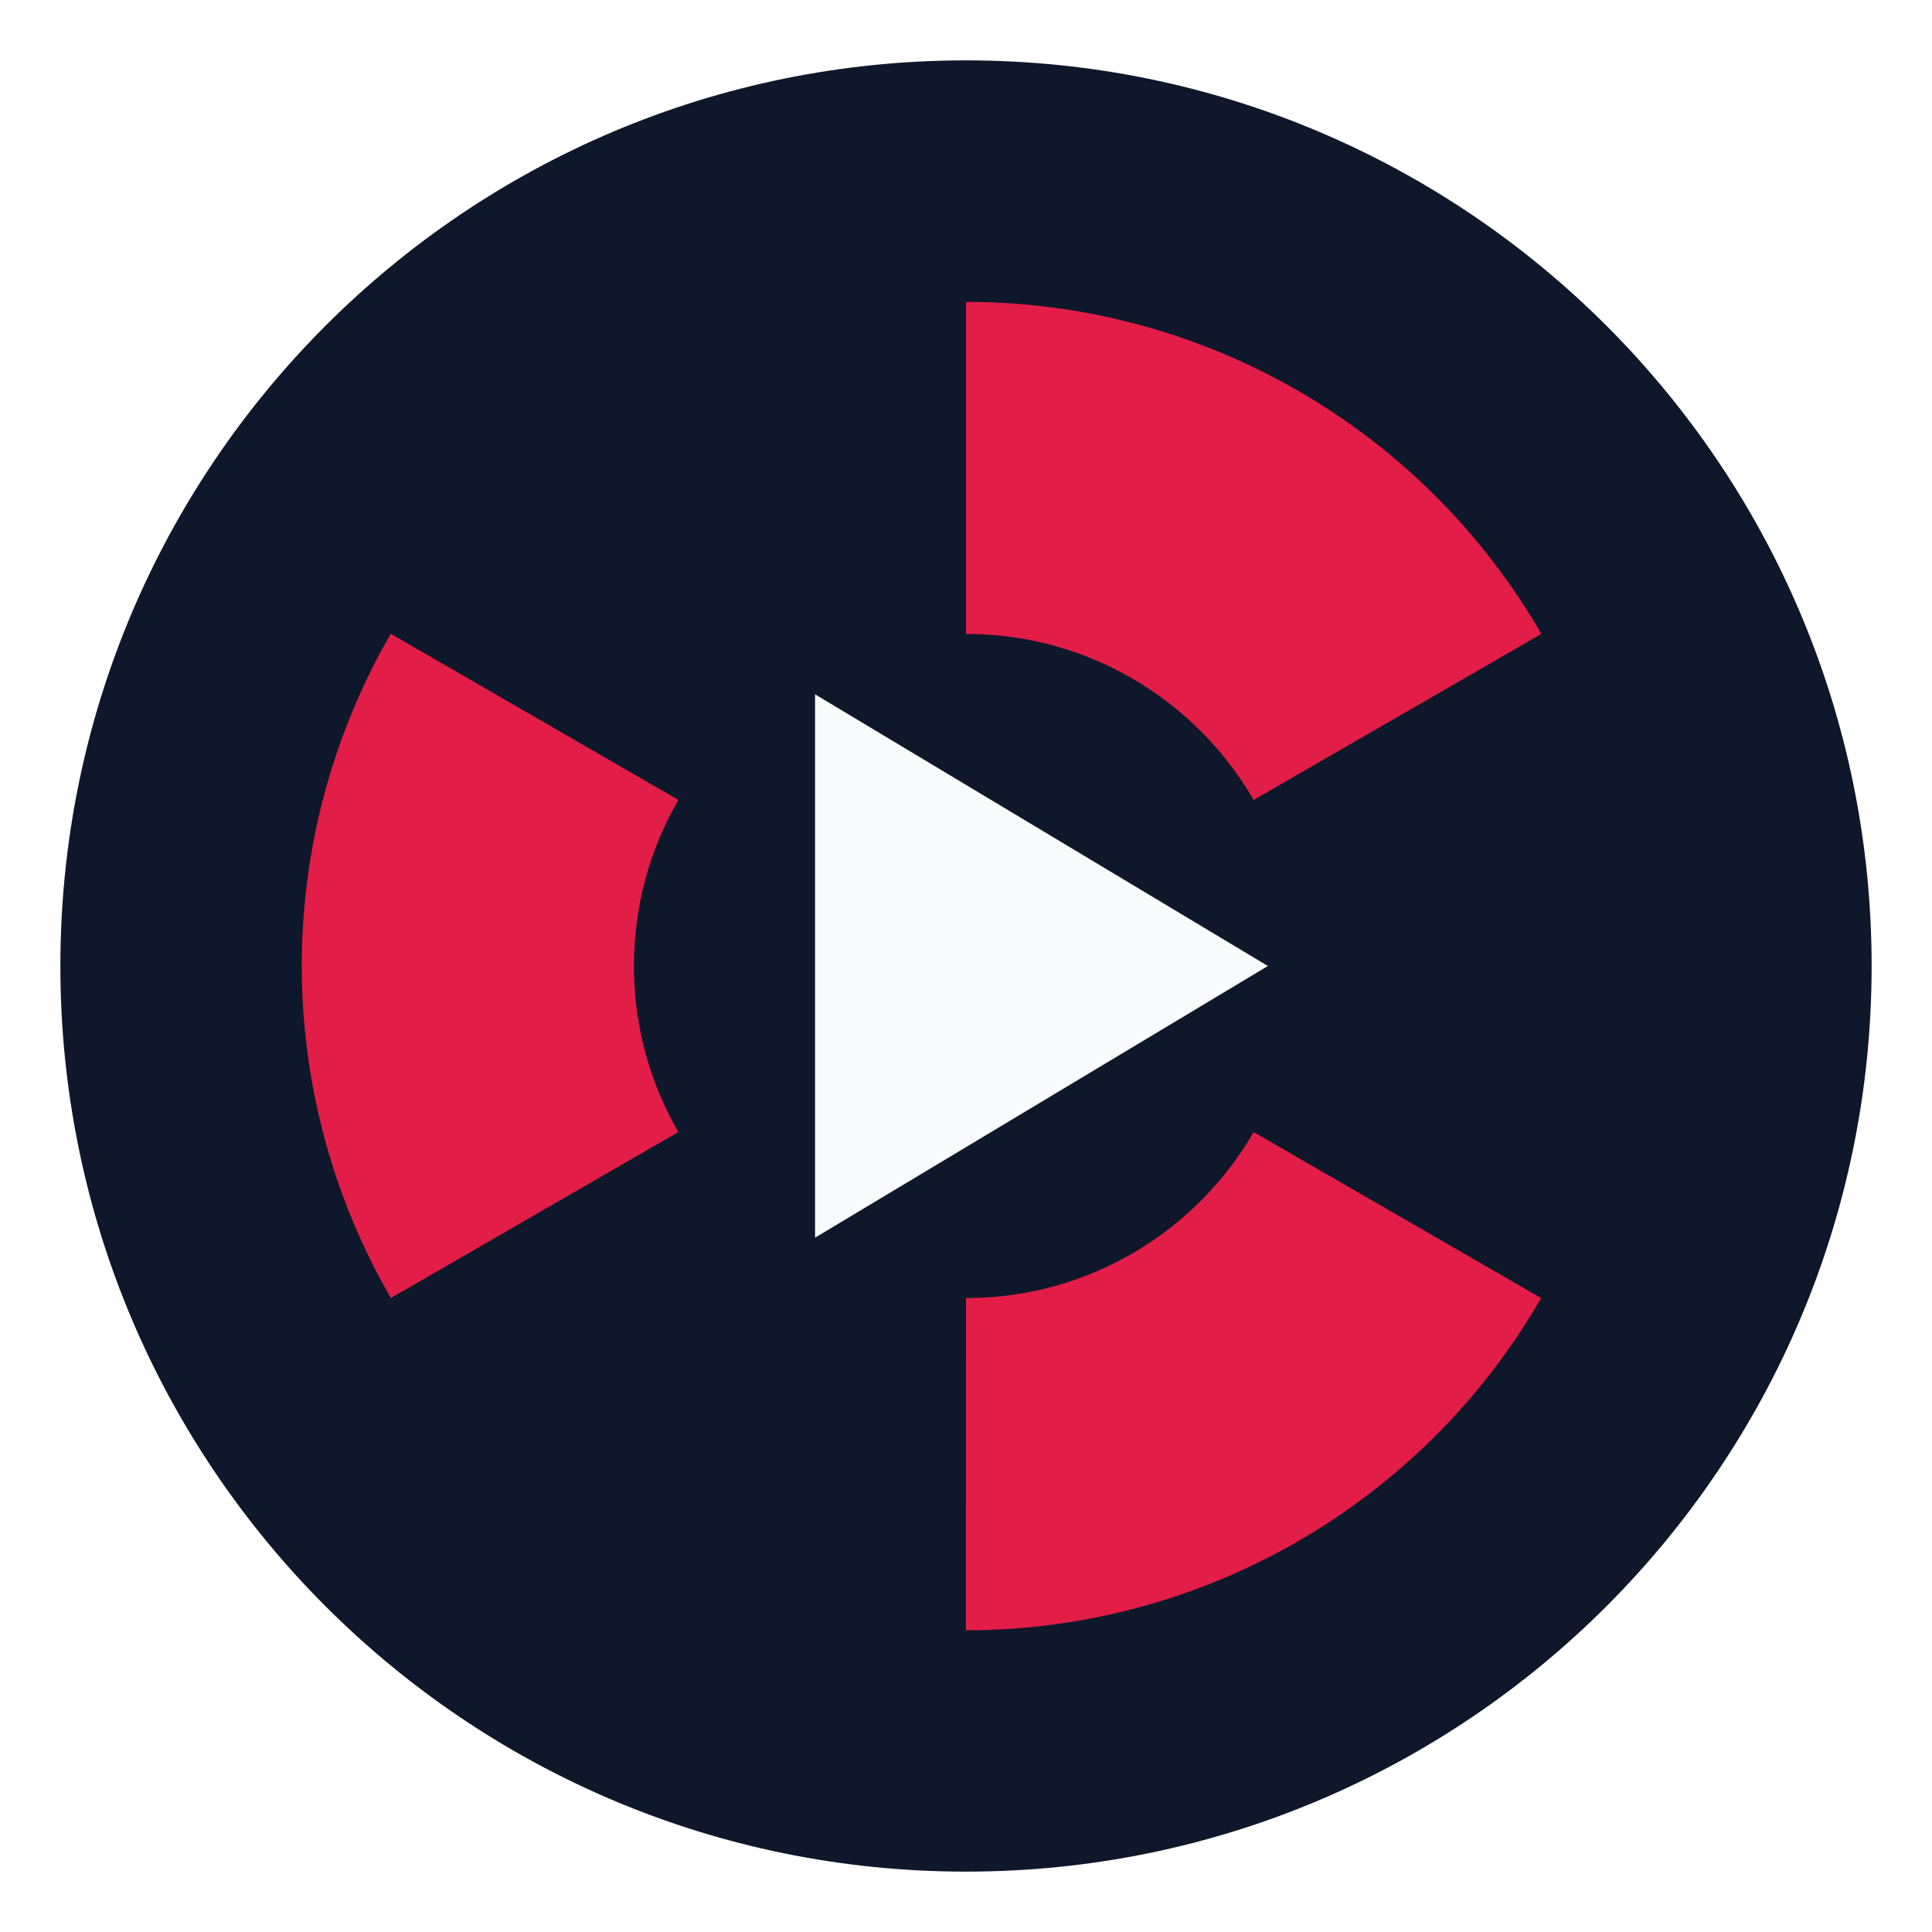
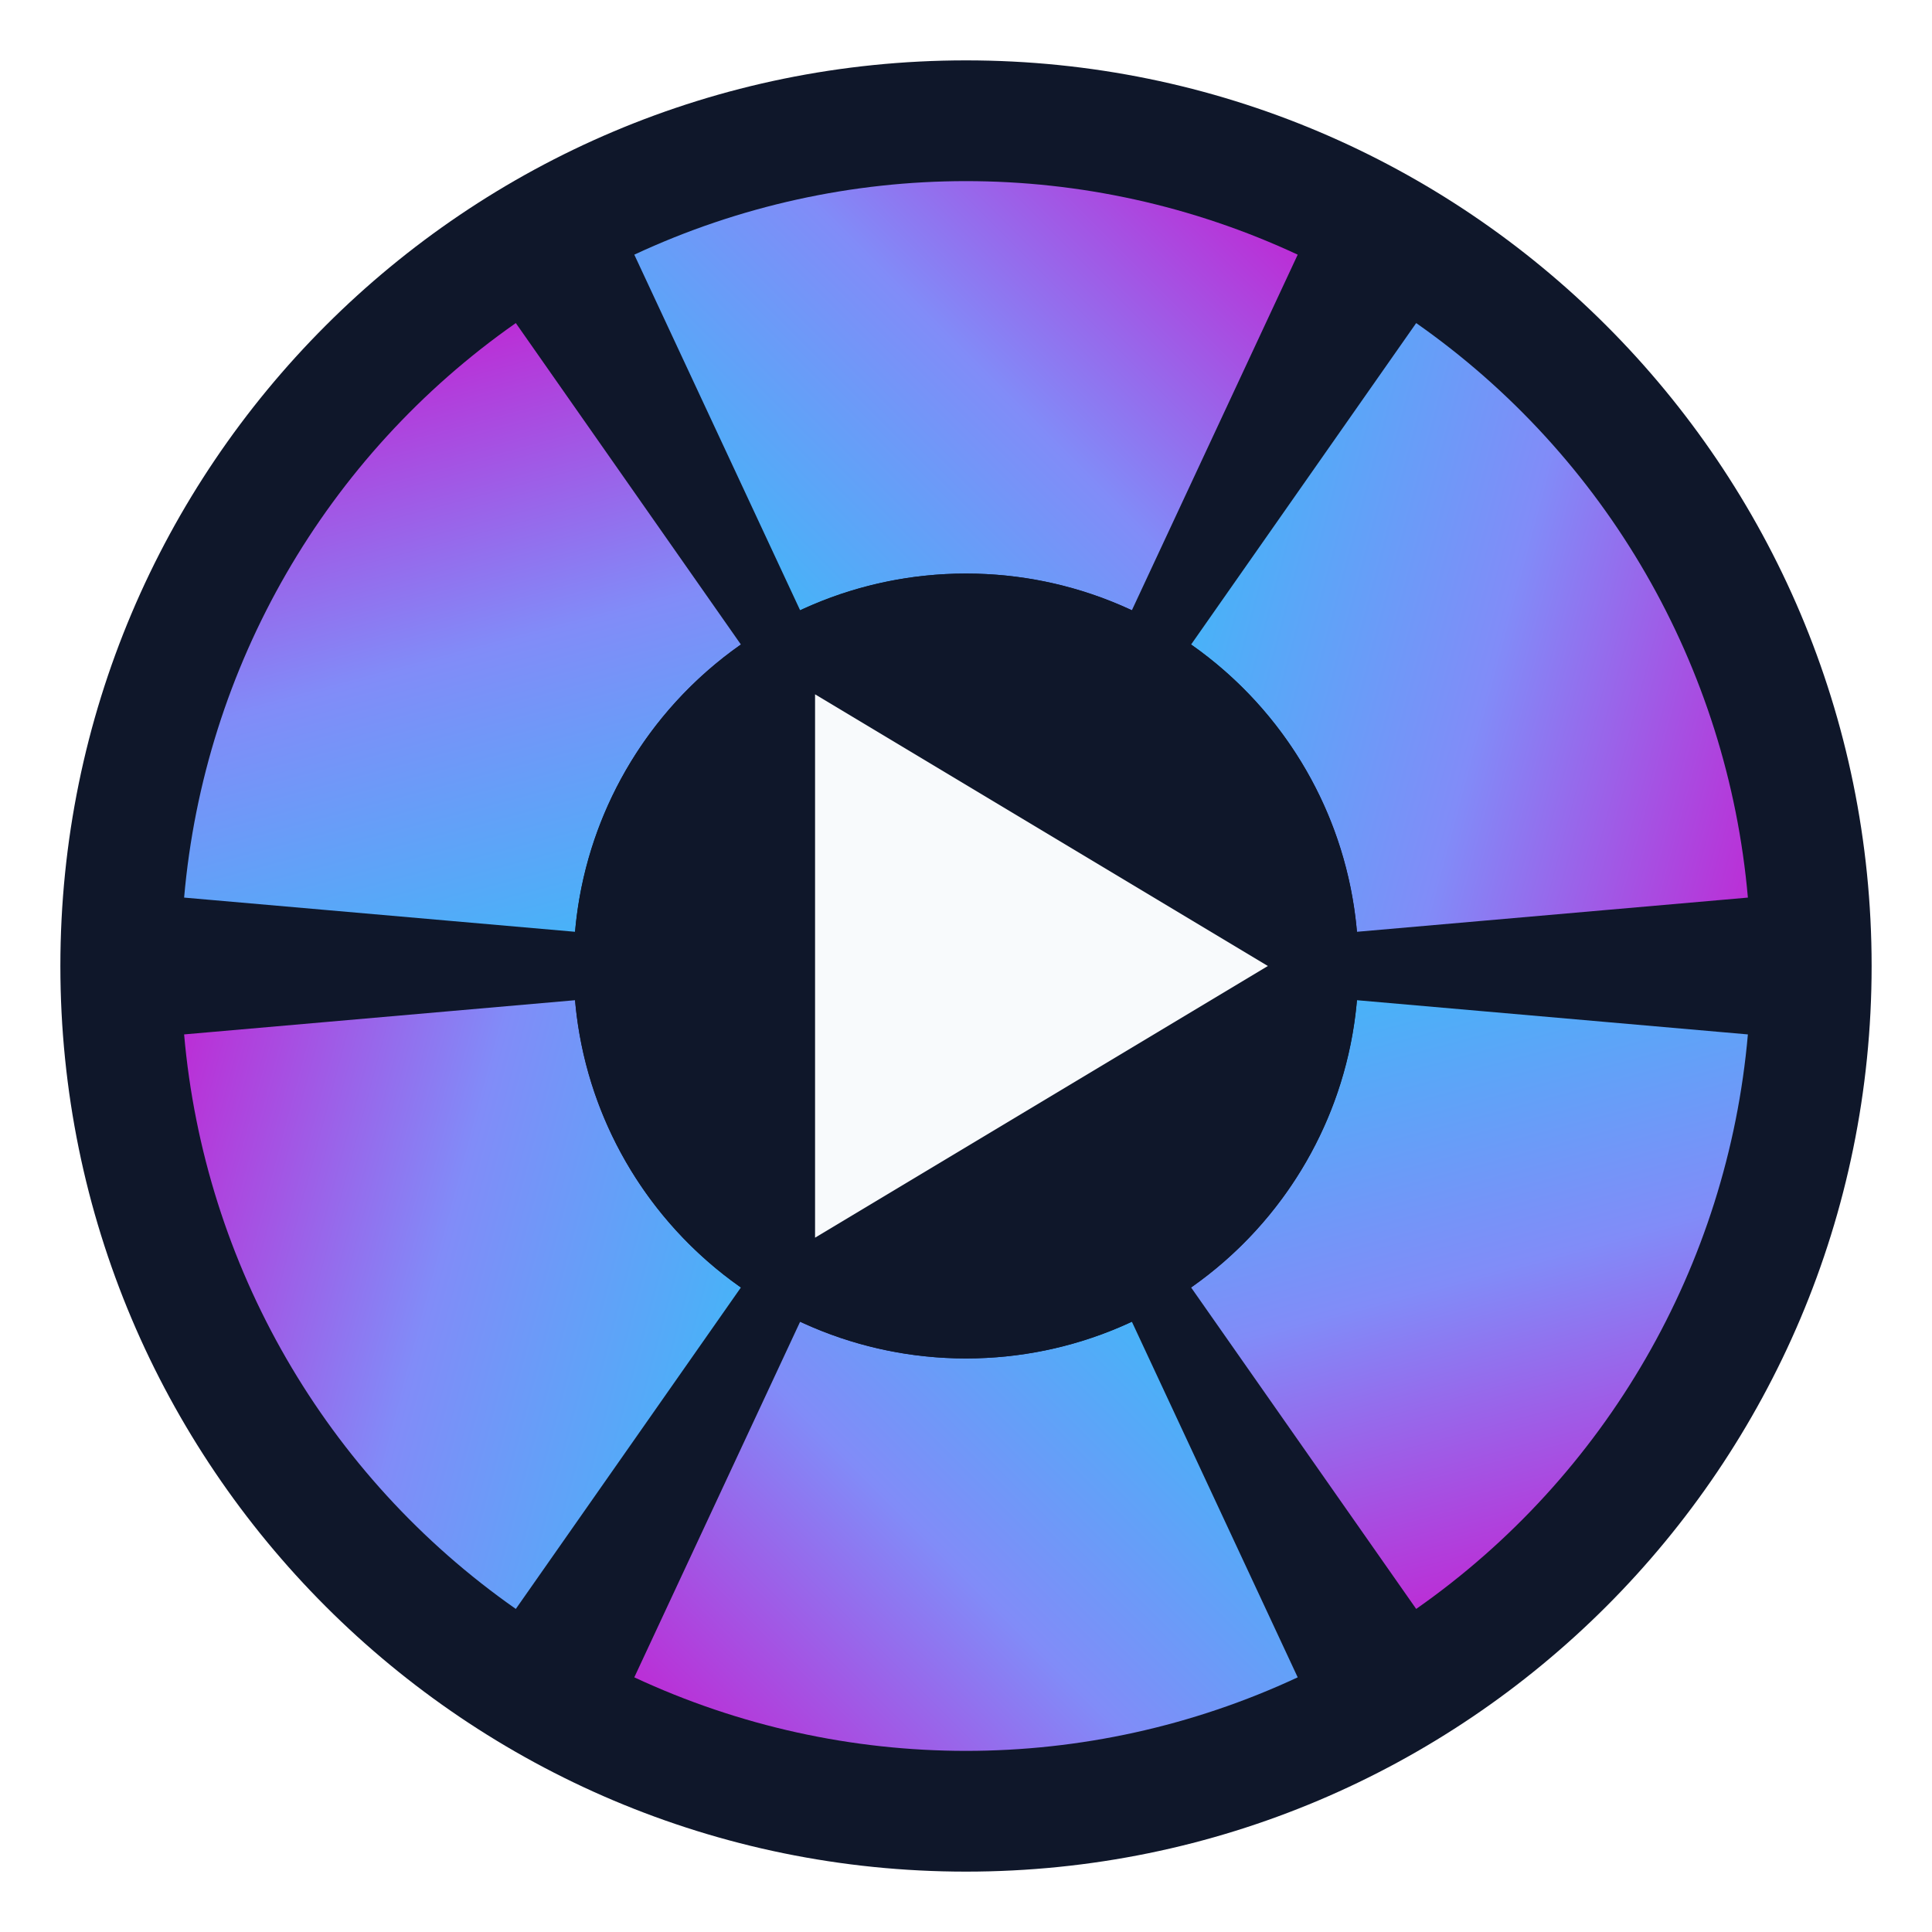
- <svg xmlns="http://www.w3.org/2000/svg" viewBox="0 0 32 32" role="img" aria-label="CineVerse">
+ <svg xmlns="http://www.w3.org/2000/svg" viewBox="0 0 32 32">
+   <defs>
+     <linearGradient id="favicon-aurora" x1="2" y1="30" x2="30" y2="2" gradientUnits="userSpaceOnUse">
+       <stop offset="0%" stop-color="#065f46" />
+       <stop offset="18%" stop-color="#10b981" />
+       <stop offset="36%" stop-color="#2dd4bf" />
+       <stop offset="52%" stop-color="#38bdf8" />
+       <stop offset="68%" stop-color="#818cf8" />
+       <stop offset="82%" stop-color="#c026d3" />
+       <stop offset="100%" stop-color="#f9a8d4" />
+     </linearGradient>
+   </defs>
  <circle cx="16" cy="16" r="15" fill="#0f172a" />
-   <path fill="#e11d48" d="M16 16 16 5a11 11 0 0 1 9.53 5.5z" />
-   <path fill="#e11d48" d="M16 16 16 5a11 11 0 0 1 9.53 5.5z" transform="rotate(120 16 16)" />
-   <path fill="#e11d48" d="M16 16 16 5a11 11 0 0 1 9.53 5.5z" transform="rotate(240 16 16)" />
-   <circle cx="16" cy="16" r="5.5" fill="#0f172a" />
+   <g fill="url(#favicon-aurora)">
+     <path d="M 10.506 4.218 A 13 13 0 0 1 21.494 4.218 L 18.747 10.109 A 6.5 6.5 0 0 0 13.253 10.109 Z" transform="rotate(0 16 16)" />
+     <path d="M 10.506 4.218 A 13 13 0 0 1 21.494 4.218 L 18.747 10.109 A 6.5 6.5 0 0 0 13.253 10.109 Z" transform="rotate(60 16 16)" />
+     <path d="M 10.506 4.218 A 13 13 0 0 1 21.494 4.218 L 18.747 10.109 A 6.5 6.5 0 0 0 13.253 10.109 Z" transform="rotate(120 16 16)" />
+     <path d="M 10.506 4.218 A 13 13 0 0 1 21.494 4.218 L 18.747 10.109 A 6.5 6.5 0 0 0 13.253 10.109 Z" transform="rotate(180 16 16)" />
+     <path d="M 10.506 4.218 A 13 13 0 0 1 21.494 4.218 L 18.747 10.109 A 6.5 6.5 0 0 0 13.253 10.109 Z" transform="rotate(240 16 16)" />
+     <path d="M 10.506 4.218 A 13 13 0 0 1 21.494 4.218 L 18.747 10.109 A 6.5 6.5 0 0 0 13.253 10.109 Z" transform="rotate(300 16 16)" />
+   </g>
+   <circle cx="16" cy="16" r="6.5" fill="#0f172a" />
  <path d="M13.5 11.5v9l7.5-4.5-7.5-4.5z" fill="#f8fafc" />
</svg>
